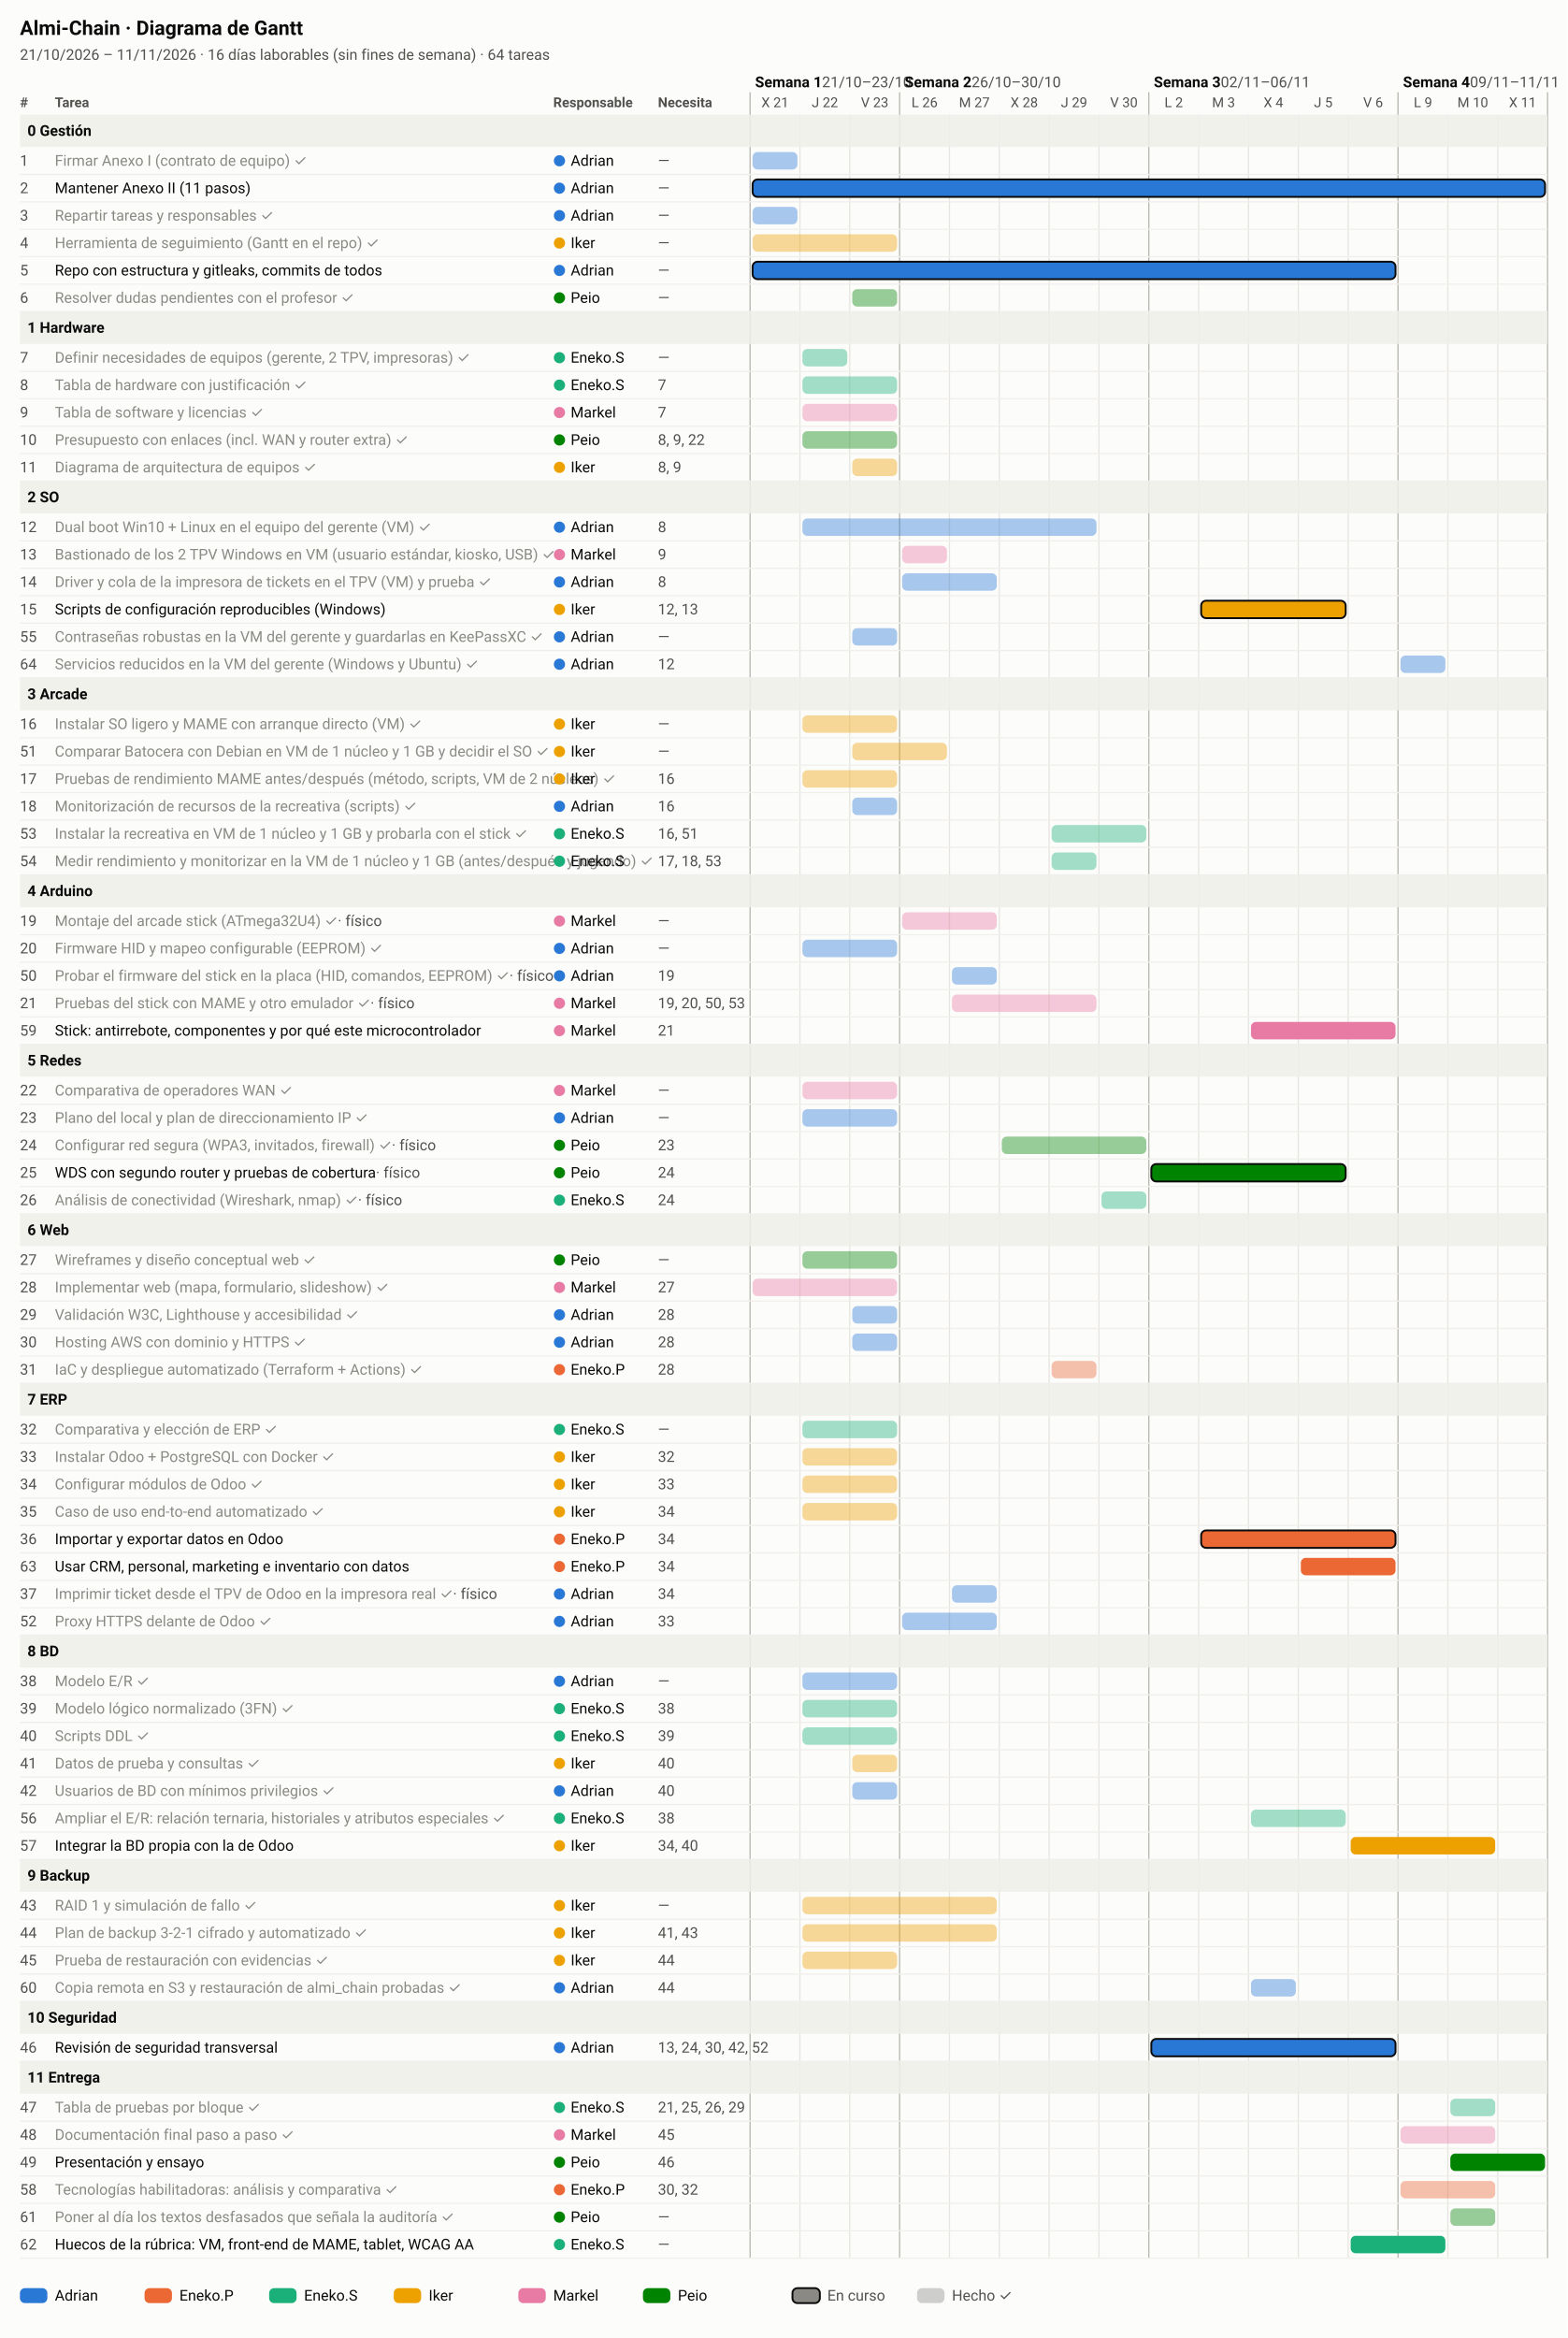
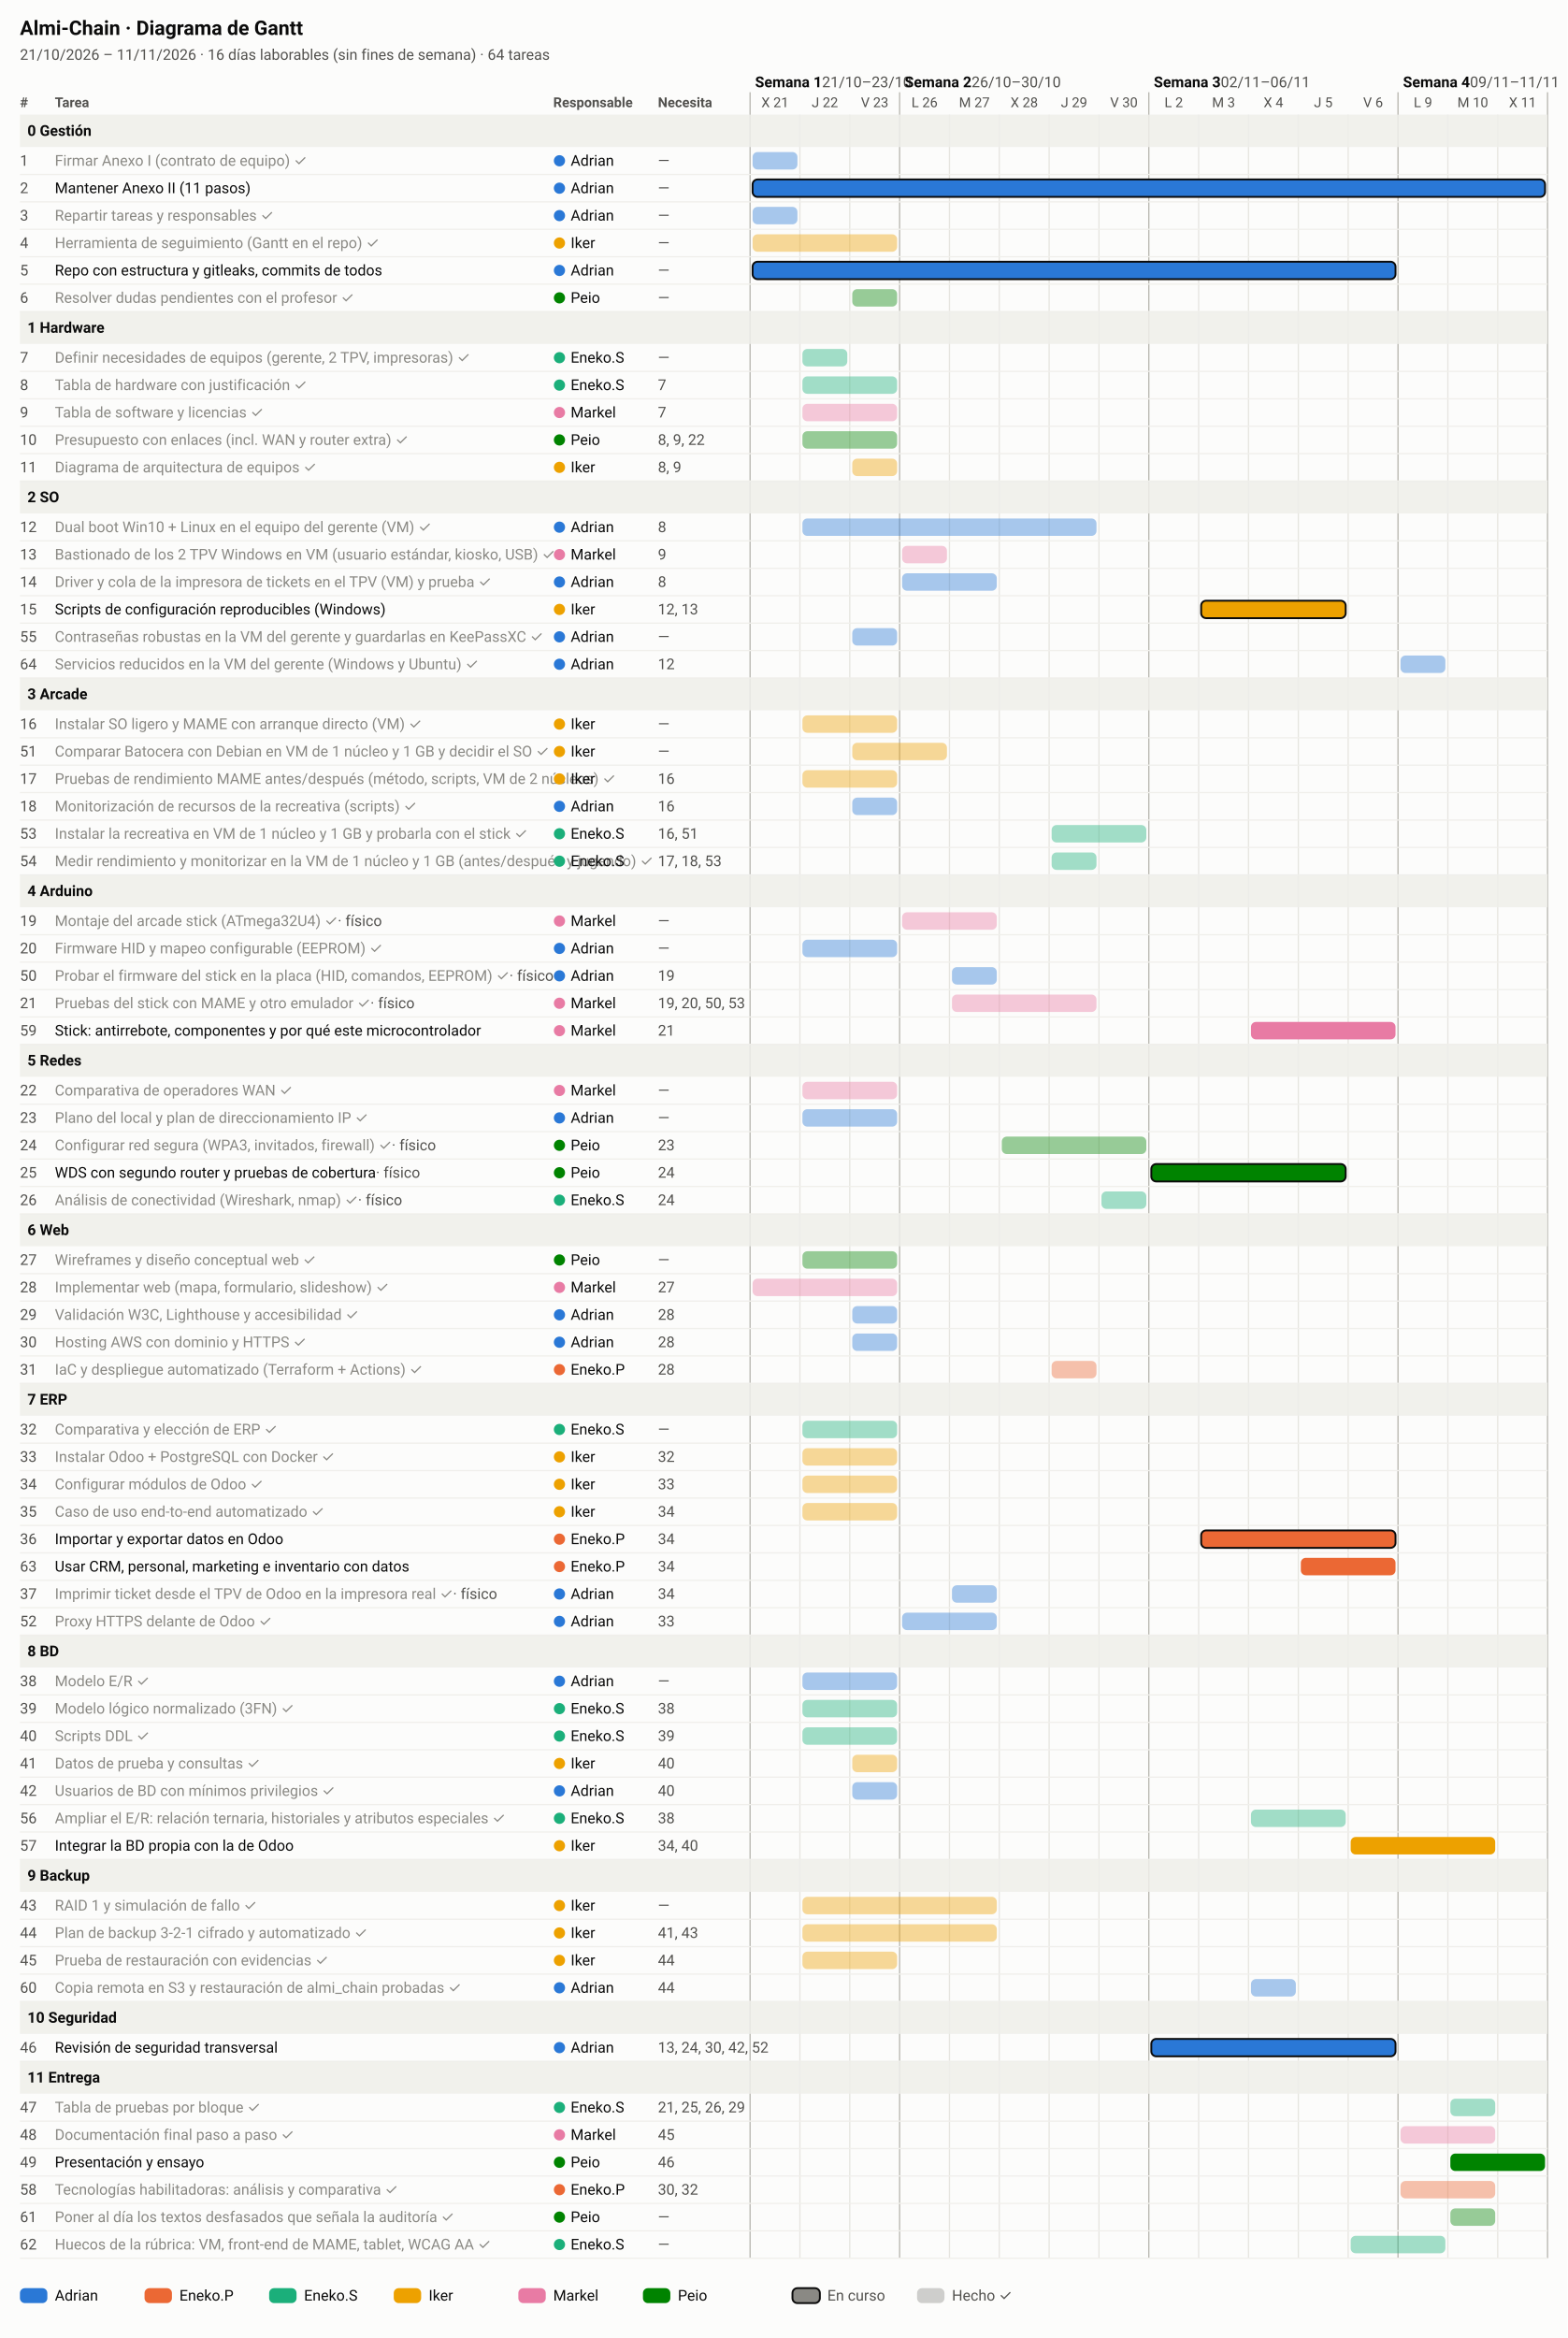
<svg xmlns="http://www.w3.org/2000/svg" width="1258" height="1876" viewBox="0 0 1258 1876" font-family="system-ui, -apple-system, Segoe UI, Roboto, sans-serif" font-size="12">
  <style>.t{fill:#0b0b0b}.s{fill:#52514e}.m{fill:#8a8984}.b{font-weight:600}</style>
  <rect width="1258" height="1876" fill="#fcfcfb" />
  <text x="16" y="28" class="t b" font-size="16">Almi-Chain · Diagrama de Gantt</text>
  <text x="16" y="48" class="s">21/10/2026 – 11/11/2026 · 16 días laborables (sin fines de semana) · 64 tareas</text>
  <text x="606" y="70" class="t b">Semana 1<tspan class="s" font-weight="400"> 21/10–23/10</tspan>
  </text>
  <text x="726" y="70" class="t b">Semana 2<tspan class="s" font-weight="400"> 26/10–30/10</tspan>
  </text>
  <text x="926" y="70" class="t b">Semana 3<tspan class="s" font-weight="400"> 02/11–06/11</tspan>
  </text>
  <text x="1126" y="70" class="t b">Semana 4<tspan class="s" font-weight="400"> 09/11–11/11</tspan>
  </text>
  <text x="622.0" y="86" text-anchor="middle" class="s" font-size="11">X 21</text>
  <text x="662.0" y="86" text-anchor="middle" class="s" font-size="11">J 22</text>
  <text x="702.0" y="86" text-anchor="middle" class="s" font-size="11">V 23</text>
  <text x="742.0" y="86" text-anchor="middle" class="s" font-size="11">L 26</text>
  <text x="782.0" y="86" text-anchor="middle" class="s" font-size="11">M 27</text>
  <text x="822.0" y="86" text-anchor="middle" class="s" font-size="11">X 28</text>
  <text x="862.0" y="86" text-anchor="middle" class="s" font-size="11">J 29</text>
  <text x="902.0" y="86" text-anchor="middle" class="s" font-size="11">V 30</text>
  <text x="942.0" y="86" text-anchor="middle" class="s" font-size="11">L 2</text>
  <text x="982.0" y="86" text-anchor="middle" class="s" font-size="11">M 3</text>
  <text x="1022.0" y="86" text-anchor="middle" class="s" font-size="11">X 4</text>
  <text x="1062.0" y="86" text-anchor="middle" class="s" font-size="11">J 5</text>
  <text x="1102.0" y="86" text-anchor="middle" class="s" font-size="11">V 6</text>
  <text x="1142.0" y="86" text-anchor="middle" class="s" font-size="11">L 9</text>
  <text x="1182.0" y="86" text-anchor="middle" class="s" font-size="11">M 10</text>
  <text x="1222.0" y="86" text-anchor="middle" class="s" font-size="11">X 11</text>
  <text x="16" y="86" class="s b" font-size="11">#</text>
  <text x="44" y="86" class="s b" font-size="11">Tarea</text>
  <text x="444" y="86" class="s b" font-size="11">Responsable</text>
  <text x="528" y="86" class="s b" font-size="11">Necesita</text>
  <line x1="602" y1="74" x2="602" y2="1812" stroke="#b8b7b0" stroke-width="1" />
  <line x1="642" y1="92" x2="642" y2="1812" stroke="#e6e5e0" stroke-width="1" />
  <line x1="682" y1="92" x2="682" y2="1812" stroke="#e6e5e0" stroke-width="1" />
  <line x1="722" y1="74" x2="722" y2="1812" stroke="#b8b7b0" stroke-width="1" />
  <line x1="762" y1="92" x2="762" y2="1812" stroke="#e6e5e0" stroke-width="1" />
  <line x1="802" y1="92" x2="802" y2="1812" stroke="#e6e5e0" stroke-width="1" />
  <line x1="842" y1="92" x2="842" y2="1812" stroke="#e6e5e0" stroke-width="1" />
  <line x1="882" y1="92" x2="882" y2="1812" stroke="#e6e5e0" stroke-width="1" />
  <line x1="922" y1="74" x2="922" y2="1812" stroke="#b8b7b0" stroke-width="1" />
  <line x1="962" y1="92" x2="962" y2="1812" stroke="#e6e5e0" stroke-width="1" />
  <line x1="1002" y1="92" x2="1002" y2="1812" stroke="#e6e5e0" stroke-width="1" />
  <line x1="1042" y1="92" x2="1042" y2="1812" stroke="#e6e5e0" stroke-width="1" />
  <line x1="1082" y1="92" x2="1082" y2="1812" stroke="#e6e5e0" stroke-width="1" />
  <line x1="1122" y1="74" x2="1122" y2="1812" stroke="#b8b7b0" stroke-width="1" />
  <line x1="1162" y1="92" x2="1162" y2="1812" stroke="#e6e5e0" stroke-width="1" />
  <line x1="1202" y1="92" x2="1202" y2="1812" stroke="#e6e5e0" stroke-width="1" />
  <line x1="1242" y1="74" x2="1242" y2="1812" stroke="#b8b7b0" stroke-width="1" />
  <rect x="16" y="92" width="1226" height="26" fill="#efeeea" fill-opacity="0.85" />
  <text x="22" y="109" class="t b">0 Gestión</text>
  <line x1="16" y1="140" x2="1242" y2="140" stroke="#f0efeb" />
  <text x="16" y="133.0" class="s">1</text>
  <text x="44" y="133.0" class="m">Firmar Anexo I (contrato de equipo) ✓</text>
  <circle cx="449" cy="129.0" r="4.5" fill="#2a78d6" />
  <text x="458" y="133.0" class="t">Adrian</text>
  <text x="528" y="133.0" class="s">—</text>
  <rect x="604" y="122" width="36" height="14" rx="4" fill="#2a78d6" fill-opacity="0.4" />
  <line x1="16" y1="162" x2="1242" y2="162" stroke="#f0efeb" />
  <text x="16" y="155.0" class="s">2</text>
  <text x="44" y="155.0" class="t">Mantener Anexo II (11 pasos)</text>
  <circle cx="449" cy="151.0" r="4.5" fill="#2a78d6" />
  <text x="458" y="155.0" class="t">Adrian</text>
  <text x="528" y="155.0" class="s">—</text>
  <rect x="604" y="144" width="636" height="14" rx="4" fill="#2a78d6" stroke="#0b0b0b" stroke-width="1.5" />
  <line x1="16" y1="184" x2="1242" y2="184" stroke="#f0efeb" />
  <text x="16" y="177.0" class="s">3</text>
  <text x="44" y="177.0" class="m">Repartir tareas y responsables ✓</text>
  <circle cx="449" cy="173.0" r="4.5" fill="#2a78d6" />
  <text x="458" y="177.0" class="t">Adrian</text>
  <text x="528" y="177.0" class="s">—</text>
  <rect x="604" y="166" width="36" height="14" rx="4" fill="#2a78d6" fill-opacity="0.4" />
  <line x1="16" y1="206" x2="1242" y2="206" stroke="#f0efeb" />
  <text x="16" y="199.0" class="s">4</text>
  <text x="44" y="199.0" class="m">Herramienta de seguimiento (Gantt en el repo) ✓</text>
  <circle cx="449" cy="195.0" r="4.5" fill="#eda100" />
  <text x="458" y="199.0" class="t">Iker</text>
  <text x="528" y="199.0" class="s">—</text>
  <rect x="604" y="188" width="116" height="14" rx="4" fill="#eda100" fill-opacity="0.4" />
  <line x1="16" y1="228" x2="1242" y2="228" stroke="#f0efeb" />
  <text x="16" y="221.0" class="s">5</text>
  <text x="44" y="221.0" class="t">Repo con estructura y gitleaks, commits de todos</text>
  <circle cx="449" cy="217.0" r="4.5" fill="#2a78d6" />
  <text x="458" y="221.0" class="t">Adrian</text>
  <text x="528" y="221.0" class="s">—</text>
  <rect x="604" y="210" width="516" height="14" rx="4" fill="#2a78d6" stroke="#0b0b0b" stroke-width="1.5" />
  <line x1="16" y1="250" x2="1242" y2="250" stroke="#f0efeb" />
  <text x="16" y="243.0" class="s">6</text>
  <text x="44" y="243.0" class="m">Resolver dudas pendientes con el profesor ✓</text>
  <circle cx="449" cy="239.0" r="4.5" fill="#008300" />
  <text x="458" y="243.0" class="t">Peio</text>
  <text x="528" y="243.0" class="s">—</text>
  <rect x="684" y="232" width="36" height="14" rx="4" fill="#008300" fill-opacity="0.4" />
  <rect x="16" y="250" width="1226" height="26" fill="#efeeea" fill-opacity="0.85" />
  <text x="22" y="267" class="t b">1 Hardware</text>
  <line x1="16" y1="298" x2="1242" y2="298" stroke="#f0efeb" />
  <text x="16" y="291.0" class="s">7</text>
  <text x="44" y="291.0" class="m">Definir necesidades de equipos (gerente, 2 TPV, impresoras) ✓</text>
  <circle cx="449" cy="287.0" r="4.5" fill="#1baf7a" />
  <text x="458" y="291.0" class="t">Eneko.S</text>
  <text x="528" y="291.0" class="s">—</text>
  <rect x="644" y="280" width="36" height="14" rx="4" fill="#1baf7a" fill-opacity="0.4" />
  <line x1="16" y1="320" x2="1242" y2="320" stroke="#f0efeb" />
  <text x="16" y="313.0" class="s">8</text>
  <text x="44" y="313.0" class="m">Tabla de hardware con justificación ✓</text>
  <circle cx="449" cy="309.0" r="4.5" fill="#1baf7a" />
  <text x="458" y="313.0" class="t">Eneko.S</text>
  <text x="528" y="313.0" class="s">7</text>
  <rect x="644" y="302" width="76" height="14" rx="4" fill="#1baf7a" fill-opacity="0.4" />
  <line x1="16" y1="342" x2="1242" y2="342" stroke="#f0efeb" />
  <text x="16" y="335.0" class="s">9</text>
  <text x="44" y="335.0" class="m">Tabla de software y licencias ✓</text>
  <circle cx="449" cy="331.0" r="4.5" fill="#e87ba4" />
  <text x="458" y="335.0" class="t">Markel</text>
  <text x="528" y="335.0" class="s">7</text>
  <rect x="644" y="324" width="76" height="14" rx="4" fill="#e87ba4" fill-opacity="0.4" />
  <line x1="16" y1="364" x2="1242" y2="364" stroke="#f0efeb" />
  <text x="16" y="357.0" class="s">10</text>
  <text x="44" y="357.0" class="m">Presupuesto con enlaces (incl. WAN y router extra) ✓</text>
  <circle cx="449" cy="353.0" r="4.5" fill="#008300" />
  <text x="458" y="357.0" class="t">Peio</text>
  <text x="528" y="357.0" class="s">8, 9, 22</text>
  <rect x="644" y="346" width="76" height="14" rx="4" fill="#008300" fill-opacity="0.4" />
  <line x1="16" y1="386" x2="1242" y2="386" stroke="#f0efeb" />
  <text x="16" y="379.0" class="s">11</text>
  <text x="44" y="379.0" class="m">Diagrama de arquitectura de equipos ✓</text>
  <circle cx="449" cy="375.0" r="4.5" fill="#eda100" />
  <text x="458" y="379.0" class="t">Iker</text>
  <text x="528" y="379.0" class="s">8, 9</text>
  <rect x="684" y="368" width="36" height="14" rx="4" fill="#eda100" fill-opacity="0.4" />
  <rect x="16" y="386" width="1226" height="26" fill="#efeeea" fill-opacity="0.85" />
  <text x="22" y="403" class="t b">2 SO</text>
  <line x1="16" y1="434" x2="1242" y2="434" stroke="#f0efeb" />
  <text x="16" y="427.0" class="s">12</text>
  <text x="44" y="427.0" class="m">Dual boot Win10 + Linux en el equipo del gerente (VM) ✓</text>
  <circle cx="449" cy="423.0" r="4.5" fill="#2a78d6" />
  <text x="458" y="427.0" class="t">Adrian</text>
  <text x="528" y="427.0" class="s">8</text>
  <rect x="644" y="416" width="236" height="14" rx="4" fill="#2a78d6" fill-opacity="0.4" />
  <line x1="16" y1="456" x2="1242" y2="456" stroke="#f0efeb" />
  <text x="16" y="449.0" class="s">13</text>
  <text x="44" y="449.0" class="m">Bastionado de los 2 TPV Windows en VM (usuario estándar, kiosko, USB) ✓</text>
  <circle cx="449" cy="445.0" r="4.5" fill="#e87ba4" />
  <text x="458" y="449.0" class="t">Markel</text>
  <text x="528" y="449.0" class="s">9</text>
  <rect x="724" y="438" width="36" height="14" rx="4" fill="#e87ba4" fill-opacity="0.4" />
  <line x1="16" y1="478" x2="1242" y2="478" stroke="#f0efeb" />
  <text x="16" y="471.0" class="s">14</text>
  <text x="44" y="471.0" class="m">Driver y cola de la impresora de tickets en el TPV (VM) y prueba ✓</text>
  <circle cx="449" cy="467.0" r="4.5" fill="#2a78d6" />
  <text x="458" y="471.0" class="t">Adrian</text>
  <text x="528" y="471.0" class="s">8</text>
  <rect x="724" y="460" width="76" height="14" rx="4" fill="#2a78d6" fill-opacity="0.4" />
  <line x1="16" y1="500" x2="1242" y2="500" stroke="#f0efeb" />
  <text x="16" y="493.0" class="s">15</text>
  <text x="44" y="493.0" class="t">Scripts de configuración reproducibles (Windows)</text>
  <circle cx="449" cy="489.0" r="4.5" fill="#eda100" />
  <text x="458" y="493.0" class="t">Iker</text>
  <text x="528" y="493.0" class="s">12, 13</text>
  <rect x="964" y="482" width="116" height="14" rx="4" fill="#eda100" stroke="#0b0b0b" stroke-width="1.5" />
  <line x1="16" y1="522" x2="1242" y2="522" stroke="#f0efeb" />
  <text x="16" y="515.0" class="s">55</text>
  <text x="44" y="515.0" class="m">Contraseñas robustas en la VM del gerente y guardarlas en KeePassXC ✓</text>
  <circle cx="449" cy="511.0" r="4.5" fill="#2a78d6" />
  <text x="458" y="515.0" class="t">Adrian</text>
  <text x="528" y="515.0" class="s">—</text>
  <rect x="684" y="504" width="36" height="14" rx="4" fill="#2a78d6" fill-opacity="0.4" />
  <line x1="16" y1="544" x2="1242" y2="544" stroke="#f0efeb" />
  <text x="16" y="537.0" class="s">64</text>
  <text x="44" y="537.0" class="m">Servicios reducidos en la VM del gerente (Windows y Ubuntu) ✓</text>
  <circle cx="449" cy="533.0" r="4.5" fill="#2a78d6" />
  <text x="458" y="537.0" class="t">Adrian</text>
  <text x="528" y="537.0" class="s">12</text>
  <rect x="1124" y="526" width="36" height="14" rx="4" fill="#2a78d6" fill-opacity="0.4" />
  <rect x="16" y="544" width="1226" height="26" fill="#efeeea" fill-opacity="0.85" />
  <text x="22" y="561" class="t b">3 Arcade</text>
  <line x1="16" y1="592" x2="1242" y2="592" stroke="#f0efeb" />
  <text x="16" y="585.0" class="s">16</text>
  <text x="44" y="585.0" class="m">Instalar SO ligero y MAME con arranque directo (VM) ✓</text>
  <circle cx="449" cy="581.0" r="4.5" fill="#eda100" />
  <text x="458" y="585.0" class="t">Iker</text>
  <text x="528" y="585.0" class="s">—</text>
  <rect x="644" y="574" width="76" height="14" rx="4" fill="#eda100" fill-opacity="0.4" />
  <line x1="16" y1="614" x2="1242" y2="614" stroke="#f0efeb" />
  <text x="16" y="607.0" class="s">51</text>
  <text x="44" y="607.0" class="m">Comparar Batocera con Debian en VM de 1 núcleo y 1 GB y decidir el SO ✓</text>
  <circle cx="449" cy="603.0" r="4.5" fill="#eda100" />
  <text x="458" y="607.0" class="t">Iker</text>
  <text x="528" y="607.0" class="s">—</text>
  <rect x="684" y="596" width="76" height="14" rx="4" fill="#eda100" fill-opacity="0.4" />
  <line x1="16" y1="636" x2="1242" y2="636" stroke="#f0efeb" />
  <text x="16" y="629.0" class="s">17</text>
  <text x="44" y="629.0" class="m">Pruebas de rendimiento MAME antes/después (método, scripts, VM de 2 núcleos) ✓</text>
  <circle cx="449" cy="625.0" r="4.5" fill="#eda100" />
  <text x="458" y="629.0" class="t">Iker</text>
  <text x="528" y="629.0" class="s">16</text>
  <rect x="644" y="618" width="76" height="14" rx="4" fill="#eda100" fill-opacity="0.4" />
  <line x1="16" y1="658" x2="1242" y2="658" stroke="#f0efeb" />
  <text x="16" y="651.0" class="s">18</text>
  <text x="44" y="651.0" class="m">Monitorización de recursos de la recreativa (scripts) ✓</text>
  <circle cx="449" cy="647.0" r="4.5" fill="#2a78d6" />
  <text x="458" y="651.0" class="t">Adrian</text>
  <text x="528" y="651.0" class="s">16</text>
  <rect x="684" y="640" width="36" height="14" rx="4" fill="#2a78d6" fill-opacity="0.4" />
  <line x1="16" y1="680" x2="1242" y2="680" stroke="#f0efeb" />
  <text x="16" y="673.0" class="s">53</text>
  <text x="44" y="673.0" class="m">Instalar la recreativa en VM de 1 núcleo y 1 GB y probarla con el stick ✓</text>
  <circle cx="449" cy="669.0" r="4.5" fill="#1baf7a" />
  <text x="458" y="673.0" class="t">Eneko.S</text>
  <text x="528" y="673.0" class="s">16, 51</text>
  <rect x="844" y="662" width="76" height="14" rx="4" fill="#1baf7a" fill-opacity="0.4" />
  <line x1="16" y1="702" x2="1242" y2="702" stroke="#f0efeb" />
  <text x="16" y="695.0" class="s">54</text>
  <text x="44" y="695.0" class="m">Medir rendimiento y monitorizar en la VM de 1 núcleo y 1 GB (antes/después y jugando) ✓</text>
  <circle cx="449" cy="691.0" r="4.5" fill="#1baf7a" />
  <text x="458" y="695.0" class="t">Eneko.S</text>
  <text x="528" y="695.0" class="s">17, 18, 53</text>
  <rect x="844" y="684" width="36" height="14" rx="4" fill="#1baf7a" fill-opacity="0.4" />
  <rect x="16" y="702" width="1226" height="26" fill="#efeeea" fill-opacity="0.85" />
  <text x="22" y="719" class="t b">4 Arduino</text>
  <line x1="16" y1="750" x2="1242" y2="750" stroke="#f0efeb" />
  <text x="16" y="743.0" class="s">19</text>
  <text x="44" y="743.0" class="m">Montaje del arcade stick (ATmega32U4) ✓<tspan class="s"> · físico</tspan>
  </text>
  <circle cx="449" cy="739.0" r="4.5" fill="#e87ba4" />
  <text x="458" y="743.0" class="t">Markel</text>
  <text x="528" y="743.0" class="s">—</text>
  <rect x="724" y="732" width="76" height="14" rx="4" fill="#e87ba4" fill-opacity="0.4" />
  <line x1="16" y1="772" x2="1242" y2="772" stroke="#f0efeb" />
  <text x="16" y="765.0" class="s">20</text>
  <text x="44" y="765.0" class="m">Firmware HID y mapeo configurable (EEPROM) ✓</text>
  <circle cx="449" cy="761.0" r="4.5" fill="#2a78d6" />
  <text x="458" y="765.0" class="t">Adrian</text>
  <text x="528" y="765.0" class="s">—</text>
  <rect x="644" y="754" width="76" height="14" rx="4" fill="#2a78d6" fill-opacity="0.4" />
  <line x1="16" y1="794" x2="1242" y2="794" stroke="#f0efeb" />
  <text x="16" y="787.0" class="s">50</text>
  <text x="44" y="787.0" class="m">Probar el firmware del stick en la placa (HID, comandos, EEPROM) ✓<tspan class="s"> · físico</tspan>
  </text>
  <circle cx="449" cy="783.0" r="4.5" fill="#2a78d6" />
  <text x="458" y="787.0" class="t">Adrian</text>
  <text x="528" y="787.0" class="s">19</text>
  <rect x="764" y="776" width="36" height="14" rx="4" fill="#2a78d6" fill-opacity="0.4" />
  <line x1="16" y1="816" x2="1242" y2="816" stroke="#f0efeb" />
  <text x="16" y="809.0" class="s">21</text>
  <text x="44" y="809.0" class="m">Pruebas del stick con MAME y otro emulador ✓<tspan class="s"> · físico</tspan>
  </text>
  <circle cx="449" cy="805.0" r="4.5" fill="#e87ba4" />
  <text x="458" y="809.0" class="t">Markel</text>
  <text x="528" y="809.0" class="s">19, 20, 50, 53</text>
  <rect x="764" y="798" width="116" height="14" rx="4" fill="#e87ba4" fill-opacity="0.4" />
  <line x1="16" y1="838" x2="1242" y2="838" stroke="#f0efeb" />
  <text x="16" y="831.0" class="s">59</text>
  <text x="44" y="831.0" class="t">Stick: antirrebote, componentes y por qué este microcontrolador</text>
  <circle cx="449" cy="827.0" r="4.5" fill="#e87ba4" />
  <text x="458" y="831.0" class="t">Markel</text>
  <text x="528" y="831.0" class="s">21</text>
  <rect x="1004" y="820" width="116" height="14" rx="4" fill="#e87ba4" />
  <rect x="16" y="838" width="1226" height="26" fill="#efeeea" fill-opacity="0.85" />
  <text x="22" y="855" class="t b">5 Redes</text>
  <line x1="16" y1="886" x2="1242" y2="886" stroke="#f0efeb" />
  <text x="16" y="879.0" class="s">22</text>
  <text x="44" y="879.0" class="m">Comparativa de operadores WAN ✓</text>
  <circle cx="449" cy="875.0" r="4.5" fill="#e87ba4" />
  <text x="458" y="879.0" class="t">Markel</text>
  <text x="528" y="879.0" class="s">—</text>
  <rect x="644" y="868" width="76" height="14" rx="4" fill="#e87ba4" fill-opacity="0.4" />
  <line x1="16" y1="908" x2="1242" y2="908" stroke="#f0efeb" />
  <text x="16" y="901.0" class="s">23</text>
  <text x="44" y="901.0" class="m">Plano del local y plan de direccionamiento IP ✓</text>
  <circle cx="449" cy="897.0" r="4.5" fill="#2a78d6" />
  <text x="458" y="901.0" class="t">Adrian</text>
  <text x="528" y="901.0" class="s">—</text>
  <rect x="644" y="890" width="76" height="14" rx="4" fill="#2a78d6" fill-opacity="0.4" />
  <line x1="16" y1="930" x2="1242" y2="930" stroke="#f0efeb" />
  <text x="16" y="923.0" class="s">24</text>
  <text x="44" y="923.0" class="m">Configurar red segura (WPA3, invitados, firewall) ✓<tspan class="s"> · físico</tspan>
  </text>
  <circle cx="449" cy="919.0" r="4.5" fill="#008300" />
  <text x="458" y="923.0" class="t">Peio</text>
  <text x="528" y="923.0" class="s">23</text>
  <rect x="804" y="912" width="116" height="14" rx="4" fill="#008300" fill-opacity="0.4" />
  <line x1="16" y1="952" x2="1242" y2="952" stroke="#f0efeb" />
  <text x="16" y="945.0" class="s">25</text>
  <text x="44" y="945.0" class="t">WDS con segundo router y pruebas de cobertura<tspan class="s"> · físico</tspan>
  </text>
  <circle cx="449" cy="941.0" r="4.5" fill="#008300" />
  <text x="458" y="945.0" class="t">Peio</text>
  <text x="528" y="945.0" class="s">24</text>
  <rect x="924" y="934" width="156" height="14" rx="4" fill="#008300" stroke="#0b0b0b" stroke-width="1.5" />
  <line x1="16" y1="974" x2="1242" y2="974" stroke="#f0efeb" />
  <text x="16" y="967.0" class="s">26</text>
  <text x="44" y="967.0" class="m">Análisis de conectividad (Wireshark, nmap) ✓<tspan class="s"> · físico</tspan>
  </text>
  <circle cx="449" cy="963.0" r="4.5" fill="#1baf7a" />
  <text x="458" y="967.0" class="t">Eneko.S</text>
  <text x="528" y="967.0" class="s">24</text>
  <rect x="884" y="956" width="36" height="14" rx="4" fill="#1baf7a" fill-opacity="0.4" />
  <rect x="16" y="974" width="1226" height="26" fill="#efeeea" fill-opacity="0.85" />
  <text x="22" y="991" class="t b">6 Web</text>
  <line x1="16" y1="1022" x2="1242" y2="1022" stroke="#f0efeb" />
  <text x="16" y="1015.0" class="s">27</text>
  <text x="44" y="1015.0" class="m">Wireframes y diseño conceptual web ✓</text>
  <circle cx="449" cy="1011.0" r="4.5" fill="#008300" />
  <text x="458" y="1015.0" class="t">Peio</text>
  <text x="528" y="1015.0" class="s">—</text>
  <rect x="644" y="1004" width="76" height="14" rx="4" fill="#008300" fill-opacity="0.4" />
  <line x1="16" y1="1044" x2="1242" y2="1044" stroke="#f0efeb" />
  <text x="16" y="1037.0" class="s">28</text>
  <text x="44" y="1037.0" class="m">Implementar web (mapa, formulario, slideshow) ✓</text>
  <circle cx="449" cy="1033.0" r="4.5" fill="#e87ba4" />
  <text x="458" y="1037.0" class="t">Markel</text>
  <text x="528" y="1037.0" class="s">27</text>
  <rect x="604" y="1026" width="116" height="14" rx="4" fill="#e87ba4" fill-opacity="0.4" />
  <line x1="16" y1="1066" x2="1242" y2="1066" stroke="#f0efeb" />
  <text x="16" y="1059.0" class="s">29</text>
  <text x="44" y="1059.0" class="m">Validación W3C, Lighthouse y accesibilidad ✓</text>
  <circle cx="449" cy="1055.0" r="4.5" fill="#2a78d6" />
  <text x="458" y="1059.0" class="t">Adrian</text>
  <text x="528" y="1059.0" class="s">28</text>
  <rect x="684" y="1048" width="36" height="14" rx="4" fill="#2a78d6" fill-opacity="0.4" />
  <line x1="16" y1="1088" x2="1242" y2="1088" stroke="#f0efeb" />
  <text x="16" y="1081.0" class="s">30</text>
  <text x="44" y="1081.0" class="m">Hosting AWS con dominio y HTTPS ✓</text>
  <circle cx="449" cy="1077.0" r="4.5" fill="#2a78d6" />
  <text x="458" y="1081.0" class="t">Adrian</text>
  <text x="528" y="1081.0" class="s">28</text>
  <rect x="684" y="1070" width="36" height="14" rx="4" fill="#2a78d6" fill-opacity="0.4" />
  <line x1="16" y1="1110" x2="1242" y2="1110" stroke="#f0efeb" />
  <text x="16" y="1103.0" class="s">31</text>
  <text x="44" y="1103.0" class="m">IaC y despliegue automatizado (Terraform + Actions) ✓</text>
  <circle cx="449" cy="1099.0" r="4.5" fill="#eb6834" />
  <text x="458" y="1103.0" class="t">Eneko.P</text>
  <text x="528" y="1103.0" class="s">28</text>
  <rect x="844" y="1092" width="36" height="14" rx="4" fill="#eb6834" fill-opacity="0.4" />
  <rect x="16" y="1110" width="1226" height="26" fill="#efeeea" fill-opacity="0.85" />
  <text x="22" y="1127" class="t b">7 ERP</text>
  <line x1="16" y1="1158" x2="1242" y2="1158" stroke="#f0efeb" />
  <text x="16" y="1151.0" class="s">32</text>
  <text x="44" y="1151.0" class="m">Comparativa y elección de ERP ✓</text>
  <circle cx="449" cy="1147.0" r="4.5" fill="#1baf7a" />
  <text x="458" y="1151.0" class="t">Eneko.S</text>
  <text x="528" y="1151.0" class="s">—</text>
  <rect x="644" y="1140" width="76" height="14" rx="4" fill="#1baf7a" fill-opacity="0.4" />
  <line x1="16" y1="1180" x2="1242" y2="1180" stroke="#f0efeb" />
  <text x="16" y="1173.0" class="s">33</text>
  <text x="44" y="1173.0" class="m">Instalar Odoo + PostgreSQL con Docker ✓</text>
  <circle cx="449" cy="1169.0" r="4.5" fill="#eda100" />
  <text x="458" y="1173.0" class="t">Iker</text>
  <text x="528" y="1173.0" class="s">32</text>
  <rect x="644" y="1162" width="76" height="14" rx="4" fill="#eda100" fill-opacity="0.4" />
  <line x1="16" y1="1202" x2="1242" y2="1202" stroke="#f0efeb" />
  <text x="16" y="1195.0" class="s">34</text>
  <text x="44" y="1195.0" class="m">Configurar módulos de Odoo ✓</text>
  <circle cx="449" cy="1191.0" r="4.5" fill="#eda100" />
  <text x="458" y="1195.0" class="t">Iker</text>
  <text x="528" y="1195.0" class="s">33</text>
  <rect x="644" y="1184" width="76" height="14" rx="4" fill="#eda100" fill-opacity="0.4" />
  <line x1="16" y1="1224" x2="1242" y2="1224" stroke="#f0efeb" />
  <text x="16" y="1217.0" class="s">35</text>
  <text x="44" y="1217.0" class="m">Caso de uso end-to-end automatizado ✓</text>
  <circle cx="449" cy="1213.0" r="4.5" fill="#eda100" />
  <text x="458" y="1217.0" class="t">Iker</text>
  <text x="528" y="1217.0" class="s">34</text>
  <rect x="644" y="1206" width="76" height="14" rx="4" fill="#eda100" fill-opacity="0.4" />
  <line x1="16" y1="1246" x2="1242" y2="1246" stroke="#f0efeb" />
  <text x="16" y="1239.0" class="s">36</text>
  <text x="44" y="1239.0" class="t">Importar y exportar datos en Odoo</text>
  <circle cx="449" cy="1235.0" r="4.5" fill="#eb6834" />
  <text x="458" y="1239.0" class="t">Eneko.P</text>
  <text x="528" y="1239.0" class="s">34</text>
  <rect x="964" y="1228" width="156" height="14" rx="4" fill="#eb6834" stroke="#0b0b0b" stroke-width="1.5" />
  <line x1="16" y1="1268" x2="1242" y2="1268" stroke="#f0efeb" />
  <text x="16" y="1261.0" class="s">63</text>
  <text x="44" y="1261.0" class="t">Usar CRM, personal, marketing e inventario con datos</text>
  <circle cx="449" cy="1257.0" r="4.5" fill="#eb6834" />
  <text x="458" y="1261.0" class="t">Eneko.P</text>
  <text x="528" y="1261.0" class="s">34</text>
  <rect x="1044" y="1250" width="76" height="14" rx="4" fill="#eb6834" />
  <line x1="16" y1="1290" x2="1242" y2="1290" stroke="#f0efeb" />
  <text x="16" y="1283.0" class="s">37</text>
  <text x="44" y="1283.0" class="m">Imprimir ticket desde el TPV de Odoo en la impresora real ✓<tspan class="s"> · físico</tspan>
  </text>
  <circle cx="449" cy="1279.0" r="4.5" fill="#2a78d6" />
  <text x="458" y="1283.0" class="t">Adrian</text>
  <text x="528" y="1283.0" class="s">34</text>
  <rect x="764" y="1272" width="36" height="14" rx="4" fill="#2a78d6" fill-opacity="0.4" />
  <line x1="16" y1="1312" x2="1242" y2="1312" stroke="#f0efeb" />
  <text x="16" y="1305.0" class="s">52</text>
  <text x="44" y="1305.0" class="m">Proxy HTTPS delante de Odoo ✓</text>
  <circle cx="449" cy="1301.0" r="4.5" fill="#2a78d6" />
  <text x="458" y="1305.0" class="t">Adrian</text>
  <text x="528" y="1305.0" class="s">33</text>
  <rect x="724" y="1294" width="76" height="14" rx="4" fill="#2a78d6" fill-opacity="0.4" />
  <rect x="16" y="1312" width="1226" height="26" fill="#efeeea" fill-opacity="0.85" />
  <text x="22" y="1329" class="t b">8 BD</text>
  <line x1="16" y1="1360" x2="1242" y2="1360" stroke="#f0efeb" />
  <text x="16" y="1353.0" class="s">38</text>
  <text x="44" y="1353.0" class="m">Modelo E/R ✓</text>
  <circle cx="449" cy="1349.0" r="4.5" fill="#2a78d6" />
  <text x="458" y="1353.0" class="t">Adrian</text>
  <text x="528" y="1353.0" class="s">—</text>
  <rect x="644" y="1342" width="76" height="14" rx="4" fill="#2a78d6" fill-opacity="0.4" />
  <line x1="16" y1="1382" x2="1242" y2="1382" stroke="#f0efeb" />
  <text x="16" y="1375.0" class="s">39</text>
  <text x="44" y="1375.0" class="m">Modelo lógico normalizado (3FN) ✓</text>
  <circle cx="449" cy="1371.0" r="4.5" fill="#1baf7a" />
  <text x="458" y="1375.0" class="t">Eneko.S</text>
  <text x="528" y="1375.0" class="s">38</text>
  <rect x="644" y="1364" width="76" height="14" rx="4" fill="#1baf7a" fill-opacity="0.4" />
  <line x1="16" y1="1404" x2="1242" y2="1404" stroke="#f0efeb" />
  <text x="16" y="1397.0" class="s">40</text>
  <text x="44" y="1397.0" class="m">Scripts DDL ✓</text>
  <circle cx="449" cy="1393.0" r="4.5" fill="#1baf7a" />
  <text x="458" y="1397.0" class="t">Eneko.S</text>
  <text x="528" y="1397.0" class="s">39</text>
  <rect x="644" y="1386" width="76" height="14" rx="4" fill="#1baf7a" fill-opacity="0.4" />
  <line x1="16" y1="1426" x2="1242" y2="1426" stroke="#f0efeb" />
  <text x="16" y="1419.0" class="s">41</text>
  <text x="44" y="1419.0" class="m">Datos de prueba y consultas ✓</text>
  <circle cx="449" cy="1415.0" r="4.5" fill="#eda100" />
  <text x="458" y="1419.0" class="t">Iker</text>
  <text x="528" y="1419.0" class="s">40</text>
  <rect x="684" y="1408" width="36" height="14" rx="4" fill="#eda100" fill-opacity="0.4" />
  <line x1="16" y1="1448" x2="1242" y2="1448" stroke="#f0efeb" />
  <text x="16" y="1441.0" class="s">42</text>
  <text x="44" y="1441.0" class="m">Usuarios de BD con mínimos privilegios ✓</text>
  <circle cx="449" cy="1437.0" r="4.5" fill="#2a78d6" />
  <text x="458" y="1441.0" class="t">Adrian</text>
  <text x="528" y="1441.0" class="s">40</text>
  <rect x="684" y="1430" width="36" height="14" rx="4" fill="#2a78d6" fill-opacity="0.4" />
  <line x1="16" y1="1470" x2="1242" y2="1470" stroke="#f0efeb" />
  <text x="16" y="1463.0" class="s">56</text>
  <text x="44" y="1463.0" class="m">Ampliar el E/R: relación ternaria, historiales y atributos especiales ✓</text>
  <circle cx="449" cy="1459.0" r="4.5" fill="#1baf7a" />
  <text x="458" y="1463.0" class="t">Eneko.S</text>
  <text x="528" y="1463.0" class="s">38</text>
  <rect x="1004" y="1452" width="76" height="14" rx="4" fill="#1baf7a" fill-opacity="0.4" />
  <line x1="16" y1="1492" x2="1242" y2="1492" stroke="#f0efeb" />
  <text x="16" y="1485.0" class="s">57</text>
  <text x="44" y="1485.0" class="t">Integrar la BD propia con la de Odoo</text>
  <circle cx="449" cy="1481.0" r="4.5" fill="#eda100" />
  <text x="458" y="1485.0" class="t">Iker</text>
  <text x="528" y="1485.0" class="s">34, 40</text>
  <rect x="1084" y="1474" width="116" height="14" rx="4" fill="#eda100" />
  <rect x="16" y="1492" width="1226" height="26" fill="#efeeea" fill-opacity="0.85" />
  <text x="22" y="1509" class="t b">9 Backup</text>
  <line x1="16" y1="1540" x2="1242" y2="1540" stroke="#f0efeb" />
  <text x="16" y="1533.0" class="s">43</text>
  <text x="44" y="1533.0" class="m">RAID 1 y simulación de fallo ✓</text>
  <circle cx="449" cy="1529.0" r="4.5" fill="#eda100" />
  <text x="458" y="1533.0" class="t">Iker</text>
  <text x="528" y="1533.0" class="s">—</text>
  <rect x="644" y="1522" width="156" height="14" rx="4" fill="#eda100" fill-opacity="0.4" />
  <line x1="16" y1="1562" x2="1242" y2="1562" stroke="#f0efeb" />
  <text x="16" y="1555.0" class="s">44</text>
  <text x="44" y="1555.0" class="m">Plan de backup 3-2-1 cifrado y automatizado ✓</text>
  <circle cx="449" cy="1551.0" r="4.5" fill="#eda100" />
  <text x="458" y="1555.0" class="t">Iker</text>
  <text x="528" y="1555.0" class="s">41, 43</text>
  <rect x="644" y="1544" width="156" height="14" rx="4" fill="#eda100" fill-opacity="0.4" />
  <line x1="16" y1="1584" x2="1242" y2="1584" stroke="#f0efeb" />
  <text x="16" y="1577.0" class="s">45</text>
  <text x="44" y="1577.0" class="m">Prueba de restauración con evidencias ✓</text>
  <circle cx="449" cy="1573.0" r="4.5" fill="#eda100" />
  <text x="458" y="1577.0" class="t">Iker</text>
  <text x="528" y="1577.0" class="s">44</text>
  <rect x="644" y="1566" width="76" height="14" rx="4" fill="#eda100" fill-opacity="0.4" />
  <line x1="16" y1="1606" x2="1242" y2="1606" stroke="#f0efeb" />
  <text x="16" y="1599.0" class="s">60</text>
  <text x="44" y="1599.0" class="m">Copia remota en S3 y restauración de almi_chain probadas ✓</text>
  <circle cx="449" cy="1595.0" r="4.5" fill="#2a78d6" />
  <text x="458" y="1599.0" class="t">Adrian</text>
  <text x="528" y="1599.0" class="s">44</text>
  <rect x="1004" y="1588" width="36" height="14" rx="4" fill="#2a78d6" fill-opacity="0.4" />
  <rect x="16" y="1606" width="1226" height="26" fill="#efeeea" fill-opacity="0.85" />
  <text x="22" y="1623" class="t b">10 Seguridad</text>
  <line x1="16" y1="1654" x2="1242" y2="1654" stroke="#f0efeb" />
  <text x="16" y="1647.0" class="s">46</text>
  <text x="44" y="1647.0" class="t">Revisión de seguridad transversal</text>
  <circle cx="449" cy="1643.0" r="4.5" fill="#2a78d6" />
  <text x="458" y="1647.0" class="t">Adrian</text>
  <text x="528" y="1647.0" class="s">13, 24, 30, 42, 52</text>
  <rect x="924" y="1636" width="196" height="14" rx="4" fill="#2a78d6" stroke="#0b0b0b" stroke-width="1.5" />
  <rect x="16" y="1654" width="1226" height="26" fill="#efeeea" fill-opacity="0.85" />
  <text x="22" y="1671" class="t b">11 Entrega</text>
  <line x1="16" y1="1702" x2="1242" y2="1702" stroke="#f0efeb" />
  <text x="16" y="1695.0" class="s">47</text>
  <text x="44" y="1695.0" class="m">Tabla de pruebas por bloque ✓</text>
  <circle cx="449" cy="1691.0" r="4.5" fill="#1baf7a" />
  <text x="458" y="1695.0" class="t">Eneko.S</text>
  <text x="528" y="1695.0" class="s">21, 25, 26, 29</text>
  <rect x="1164" y="1684" width="36" height="14" rx="4" fill="#1baf7a" fill-opacity="0.4" />
  <line x1="16" y1="1724" x2="1242" y2="1724" stroke="#f0efeb" />
  <text x="16" y="1717.0" class="s">48</text>
  <text x="44" y="1717.0" class="m">Documentación final paso a paso ✓</text>
  <circle cx="449" cy="1713.0" r="4.5" fill="#e87ba4" />
  <text x="458" y="1717.0" class="t">Markel</text>
  <text x="528" y="1717.0" class="s">45</text>
  <rect x="1124" y="1706" width="76" height="14" rx="4" fill="#e87ba4" fill-opacity="0.4" />
  <line x1="16" y1="1746" x2="1242" y2="1746" stroke="#f0efeb" />
  <text x="16" y="1739.0" class="s">49</text>
  <text x="44" y="1739.0" class="t">Presentación y ensayo</text>
  <circle cx="449" cy="1735.0" r="4.5" fill="#008300" />
  <text x="458" y="1739.0" class="t">Peio</text>
  <text x="528" y="1739.0" class="s">46</text>
  <rect x="1164" y="1728" width="76" height="14" rx="4" fill="#008300" />
  <line x1="16" y1="1768" x2="1242" y2="1768" stroke="#f0efeb" />
  <text x="16" y="1761.0" class="s">58</text>
  <text x="44" y="1761.0" class="m">Tecnologías habilitadoras: análisis y comparativa ✓</text>
  <circle cx="449" cy="1757.0" r="4.5" fill="#eb6834" />
  <text x="458" y="1761.0" class="t">Eneko.P</text>
  <text x="528" y="1761.0" class="s">30, 32</text>
  <rect x="1124" y="1750" width="76" height="14" rx="4" fill="#eb6834" fill-opacity="0.4" />
  <line x1="16" y1="1790" x2="1242" y2="1790" stroke="#f0efeb" />
  <text x="16" y="1783.0" class="s">61</text>
  <text x="44" y="1783.0" class="m">Poner al día los textos desfasados que señala la auditoría ✓</text>
  <circle cx="449" cy="1779.0" r="4.5" fill="#008300" />
  <text x="458" y="1783.0" class="t">Peio</text>
  <text x="528" y="1783.0" class="s">—</text>
  <rect x="1164" y="1772" width="36" height="14" rx="4" fill="#008300" fill-opacity="0.4" />
  <line x1="16" y1="1812" x2="1242" y2="1812" stroke="#f0efeb" />
  <text x="16" y="1805.0" class="s">62</text>
-   <text x="44" y="1805.0" class="t">Huecos de la rúbrica: VM, front-end de MAME, tablet, WCAG AA</text>
+   <text x="44" y="1805.0" class="m">Huecos de la rúbrica: VM, front-end de MAME, tablet, WCAG AA ✓</text>
  <circle cx="449" cy="1801.0" r="4.5" fill="#1baf7a" />
  <text x="458" y="1805.0" class="t">Eneko.S</text>
  <text x="528" y="1805.0" class="s">—</text>
-   <rect x="1084" y="1794" width="76" height="14" rx="4" fill="#1baf7a" />
+   <rect x="1084" y="1794" width="76" height="14" rx="4" fill="#1baf7a" fill-opacity="0.4" />
  <rect x="16" y="1836" width="22" height="12" rx="4" fill="#2a78d6" />
  <text x="44" y="1846" class="t">Adrian</text>
  <rect x="116" y="1836" width="22" height="12" rx="4" fill="#eb6834" />
  <text x="144" y="1846" class="t">Eneko.P</text>
  <rect x="216" y="1836" width="22" height="12" rx="4" fill="#1baf7a" />
  <text x="244" y="1846" class="t">Eneko.S</text>
  <rect x="316" y="1836" width="22" height="12" rx="4" fill="#eda100" />
  <text x="344" y="1846" class="t">Iker</text>
  <rect x="416" y="1836" width="22" height="12" rx="4" fill="#e87ba4" />
  <text x="444" y="1846" class="t">Markel</text>
  <rect x="516" y="1836" width="22" height="12" rx="4" fill="#008300" />
  <text x="544" y="1846" class="t">Peio</text>
  <rect x="636" y="1836" width="22" height="12" rx="4" fill="#8a8984" stroke="#0b0b0b" stroke-width="1.5" />
  <text x="664" y="1846" class="s">En curso</text>
  <rect x="736" y="1836" width="22" height="12" rx="4" fill="#8a8984" fill-opacity="0.4" />
  <text x="764" y="1846" class="s">Hecho ✓</text>
</svg>
